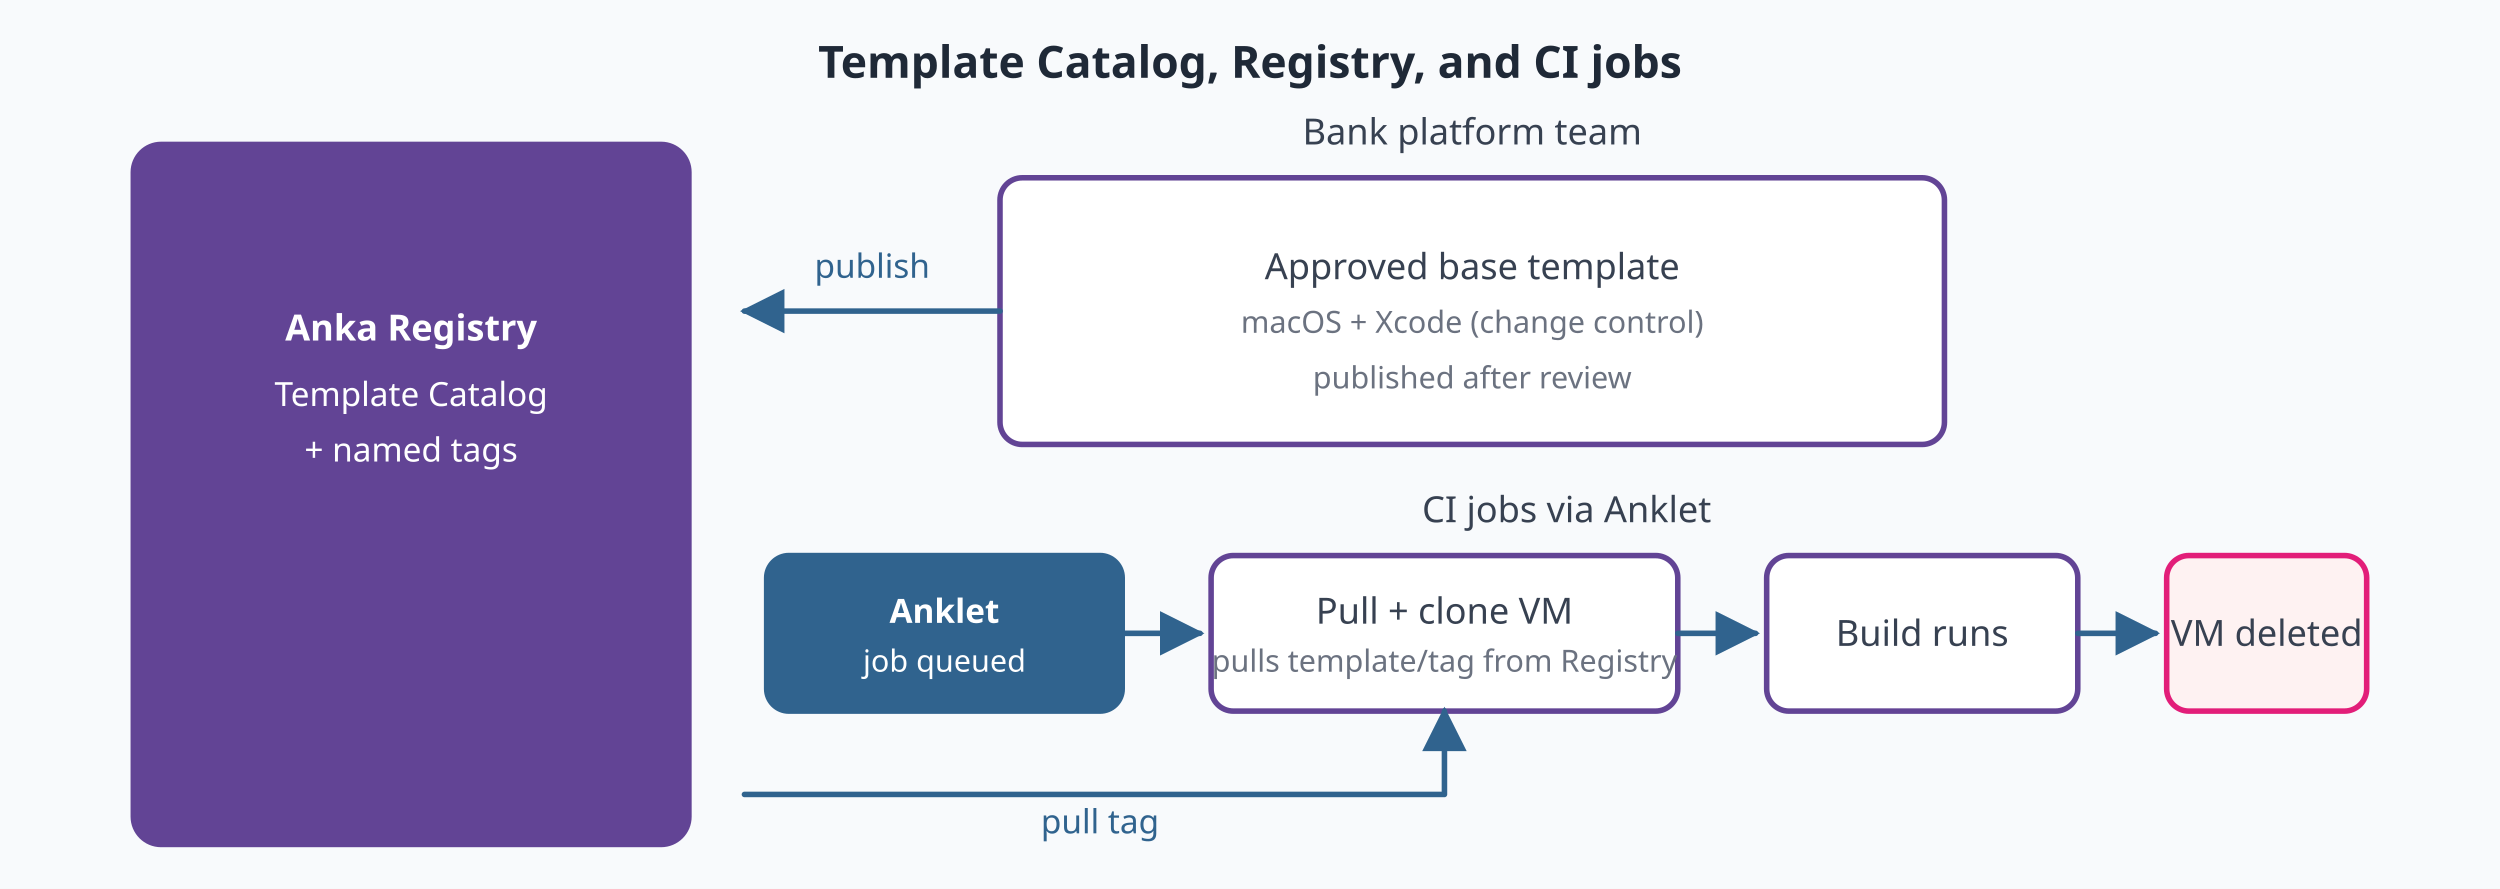
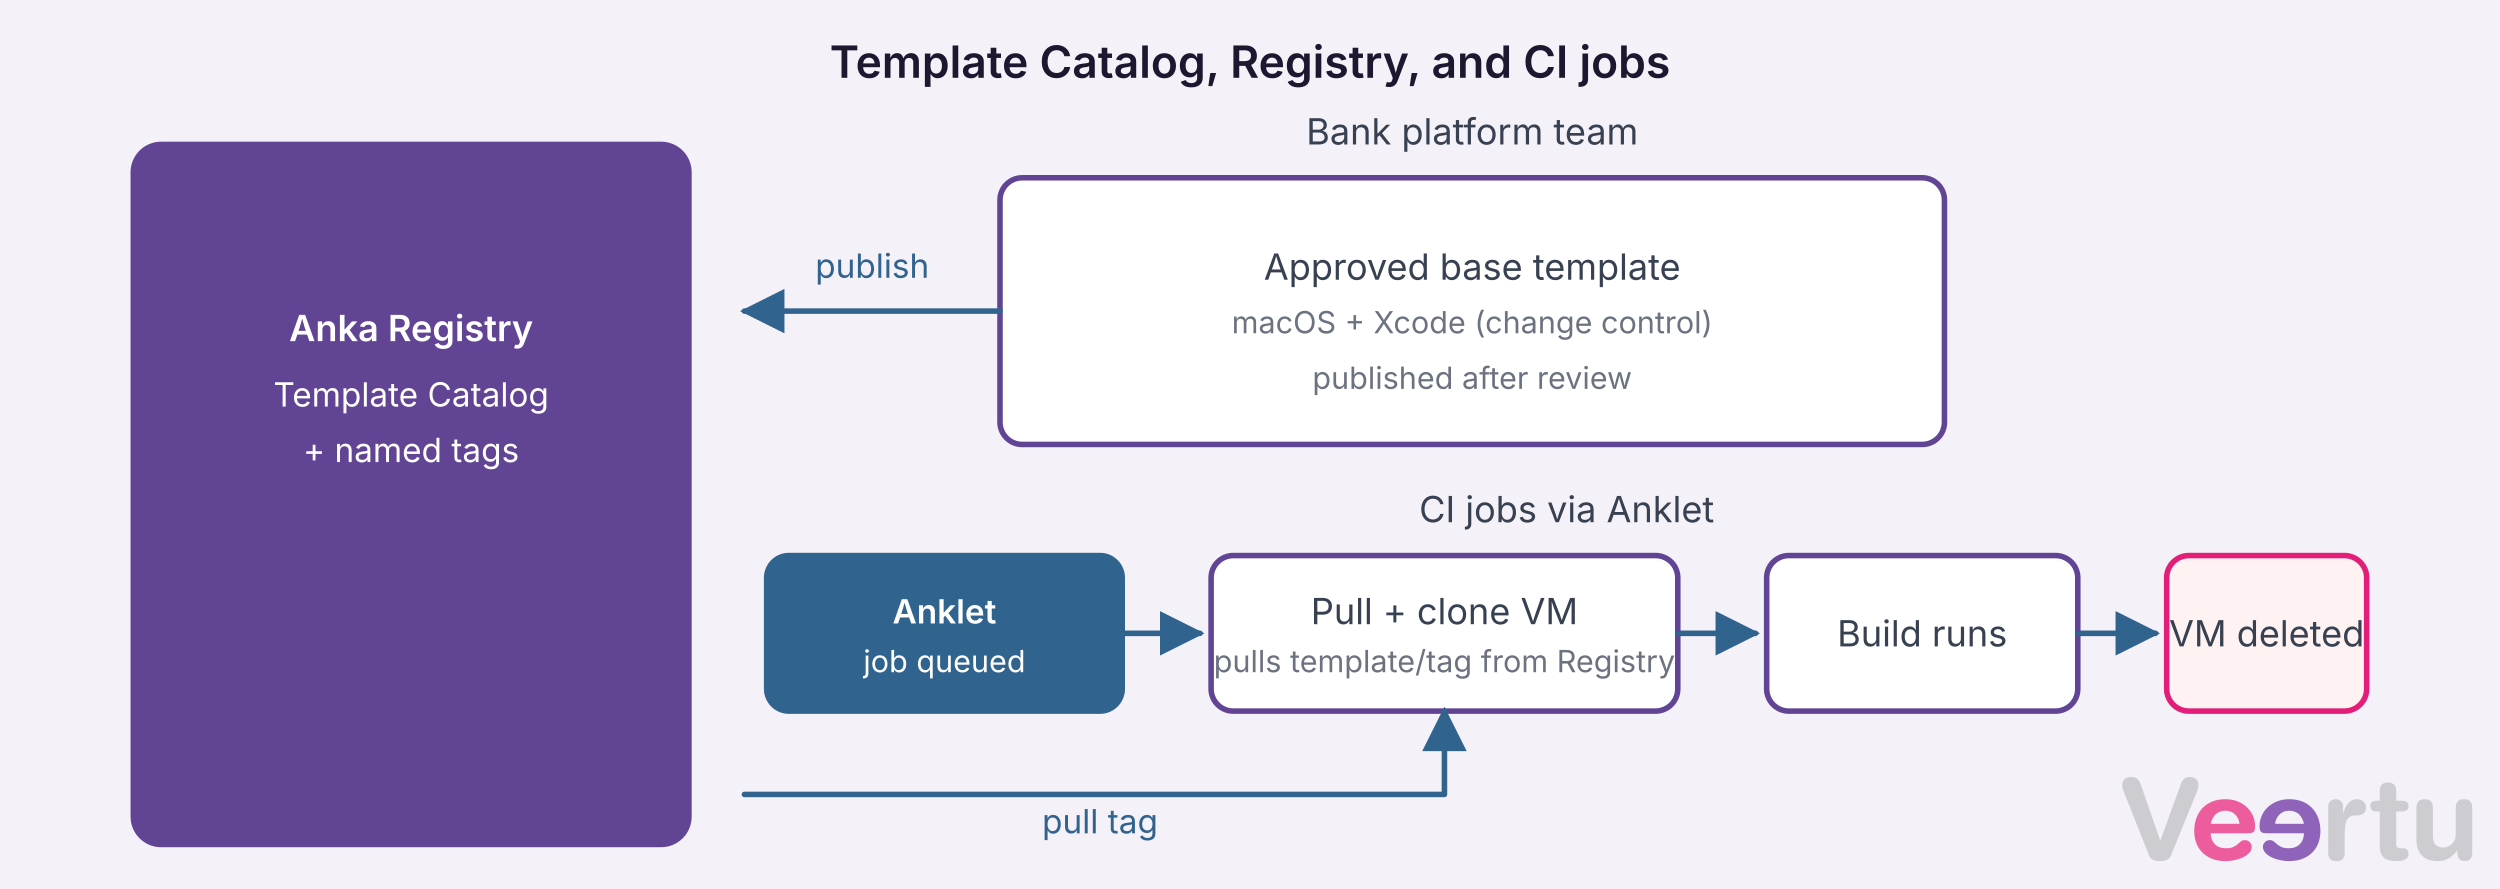
<svg xmlns="http://www.w3.org/2000/svg" viewBox="0 0 900 320" role="img" aria-label="Approved templates in Registry and Anklet job flow">
  <defs>
    <marker id="arrow" viewBox="0 0 10 10" refX="9" refY="5" markerWidth="8" markerHeight="8" orient="auto">
      <path d="M0,0 L10,5 L0,10 Z" fill="#30638E" />
    </marker>
    <style>
-       .title { font: 600 16px system-ui, sans-serif; fill: #1f2937; }
-       .section { font: 13px system-ui, sans-serif; fill: #374151; }
-       .label { font: 13px system-ui, sans-serif; fill: #374151; }
-       .small { font: 11px system-ui, sans-serif; fill: #6b7280; }
-       .edge-label { font: 12px system-ui, sans-serif; fill: #30638E; }
+       .title { font: 600 16px 'Museo Sans Rounded', system-ui, -apple-system, 'Segoe UI', sans-serif; fill: #1F1630; }
+       .section { font: 13px 'Museo Sans Rounded', system-ui, -apple-system, 'Segoe UI', sans-serif; fill: #374151; }
+       .label { font: 13px 'Museo Sans Rounded', system-ui, -apple-system, 'Segoe UI', sans-serif; fill: #374151; }
+       .small { font: 11px 'Museo Sans Rounded', system-ui, -apple-system, 'Segoe UI', sans-serif; fill: #6b7280; }
+       .edge-label { font: 12px 'Museo Sans Rounded', system-ui, -apple-system, 'Segoe UI', sans-serif; fill: #30638E; }
      .step { fill: #ffffff; stroke: #624495; stroke-width: 2; }
      .registry { fill: #624495; stroke: #624495; stroke-width: 2; }
-       .registry-text { font: 600 13px system-ui, sans-serif; fill: #ffffff; }
-       .registry-sub { font: 12px system-ui, sans-serif; fill: #ffffff; }
+       .registry-text { font: 600 13px 'Museo Sans Rounded', system-ui, -apple-system, 'Segoe UI', sans-serif; fill: #ffffff; }
+       .registry-sub { font: 12px 'Museo Sans Rounded', system-ui, -apple-system, 'Segoe UI', sans-serif; fill: #ffffff; }
      .orchestrator { fill: #30638E; stroke: #30638E; stroke-width: 2; }
-       .orch-text { font: 600 12px system-ui, sans-serif; fill: #ffffff; }
-       .orch-sub { font: 11px system-ui, sans-serif; fill: #ffffff; }
+       .orch-text { font: 600 12px 'Museo Sans Rounded', system-ui, -apple-system, 'Segoe UI', sans-serif; fill: #ffffff; }
+       .orch-sub { font: 11px 'Museo Sans Rounded', system-ui, -apple-system, 'Segoe UI', sans-serif; fill: #ffffff; }
      .end { fill: #fef2f2; stroke: #e21e79; stroke-width: 2; }
      .connector { fill: none; stroke: #30638E; stroke-width: 2; stroke-linecap: round; stroke-linejoin: round; }
    </style>
  </defs>
-   <rect width="900" height="320" fill="#f8fafc" />
+   <rect width="900" height="320" fill="#F4F1F8" />
  <text x="450" y="28" text-anchor="middle" class="title">Template Catalog, Registry, and CI jobs</text>
  <rect x="48" y="52" width="200" height="252" rx="10" class="registry" />
  <text x="148" y="118" text-anchor="middle" dominant-baseline="middle" class="registry-text">Anka Registry</text>
  <text x="148" y="142" text-anchor="middle" dominant-baseline="middle" class="registry-sub">Template Catalog</text>
  <text x="148" y="162" text-anchor="middle" dominant-baseline="middle" class="registry-sub">+ named tags</text>
  <text x="530" y="52" text-anchor="middle" class="section">Bank platform team</text>
  <rect x="360" y="64" width="340" height="96" rx="8" class="step" />
  <text x="530" y="96" text-anchor="middle" dominant-baseline="middle" class="label">Approved base template</text>
  <text x="530" y="116" text-anchor="middle" dominant-baseline="middle" class="small">macOS + Xcode (change control)</text>
  <text x="530" y="136" text-anchor="middle" dominant-baseline="middle" class="small">published after review</text>
  <line x1="360" y1="112" x2="268" y2="112" class="connector" marker-end="url(#arrow)" />
  <text x="314" y="100" text-anchor="middle" class="edge-label">publish</text>
  <text x="564" y="188" text-anchor="middle" class="section">CI jobs via Anklet</text>
  <rect x="276" y="200" width="128" height="56" rx="8" class="orchestrator" />
  <text x="340" y="220" text-anchor="middle" dominant-baseline="middle" class="orch-text">Anklet</text>
  <text x="340" y="238" text-anchor="middle" dominant-baseline="middle" class="orch-sub">job queued</text>
  <rect x="436" y="200" width="168" height="56" rx="8" class="step" />
  <text x="520" y="220" text-anchor="middle" dominant-baseline="middle" class="label">Pull + clone VM</text>
  <text x="520" y="238" text-anchor="middle" dominant-baseline="middle" class="small">pulls template/tag from Registry</text>
  <rect x="636" y="200" width="112" height="56" rx="8" class="step" />
  <text x="692" y="228" text-anchor="middle" dominant-baseline="middle" class="label">Build runs</text>
  <rect x="780" y="200" width="72" height="56" rx="8" class="end" />
  <text x="816" y="228" text-anchor="middle" dominant-baseline="middle" class="label">VM deleted</text>
  <line x1="404" y1="228" x2="432" y2="228" class="connector" marker-end="url(#arrow)" />
  <line x1="604" y1="228" x2="632" y2="228" class="connector" marker-end="url(#arrow)" />
  <line x1="748" y1="228" x2="776" y2="228" class="connector" marker-end="url(#arrow)" />
  <path d="M 268 286 H 520 V 256" class="connector" marker-end="url(#arrow)" />
  <text x="396" y="300" text-anchor="middle" class="edge-label">pull tag</text>
+   <g class="veertu-watermark" data-veertu-logo="wordmark" aria-hidden="true" pointer-events="none" opacity="0.7" transform="translate(764 279.7224) scale(0.1609177)">
+     <path fill="#BCBEC0" d="M109.755,173.78c-2.187,5.888-5.34,9.755-9.458,11.602c-4.122,1.85-9.375,2.774-15.764,2.774 c-6.392,0-11.645-0.925-15.764-2.774c-4.122-1.847-7.275-5.714-9.458-11.602L2.522,30.519C0.839,25.979,0,21.943,0,18.412 s0.587-6.471,1.766-8.828C2.94,7.233,4.54,5.341,6.558,3.909c2.018-1.427,4.288-2.435,6.81-3.027C15.89,0.297,18.412,0,20.934,0 c5.549,0,9.963,1.474,13.242,4.414c3.279,2.945,5.84,7.527,7.693,13.746l43.169,123.588h0.504L130.225,18.16 C133.922,6.053,140.395,0,149.646,0c2.522,0,5.044,0.297,7.567,0.883c2.522,0.591,4.792,1.6,6.81,3.027 c2.018,1.432,3.613,3.324,4.792,5.675c1.174,2.357,1.766,5.297,1.766,8.828s-0.843,7.567-2.522,12.107L109.755,173.78z" />
+     <path fill="#EA1D76" d="M197.904,125.858c0,9.755,2.985,17.782,8.954,24.087c5.967,6.305,14.334,9.458,25.096,9.458 c6.894,0,12.317-0.922,16.268-2.774c3.949-1.847,7.228-3.909,9.837-6.179c2.606-2.27,5.084-4.369,7.44-6.305 c2.354-1.931,5.381-2.901,9.08-2.901c4.372,0,7.984,1.558,10.845,4.666c2.858,3.113,4.288,6.35,4.288,9.71 c0,5.549-1.978,10.386-5.927,14.503c-3.951,4.122-8.828,7.485-14.629,10.089c-5.801,2.609-12.067,4.585-18.79,5.927 c-6.726,1.345-12.863,2.018-18.412,2.018c-12.95,0-23.877-1.978-32.789-5.927c-8.914-3.949-16.229-9.119-21.943-15.512 c-5.717-6.387-9.837-13.533-12.359-21.439c-2.522-7.9-3.783-15.89-3.783-23.961c0-10.759,1.597-20.511,4.792-29.258 c3.192-8.741,7.777-16.268,13.746-22.574c5.967-6.305,13.242-11.179,21.817-14.629c8.575-3.444,18.325-5.171,29.258-5.171 c10.593,0,20.009,1.726,28.249,5.171c8.237,3.45,15.217,7.99,20.934,13.62c5.714,5.636,10.047,12.067,12.989,19.295 c2.94,7.233,4.414,14.629,4.414,22.195c0,6.392-1.135,10.638-3.405,12.737c-2.27,2.104-6.518,3.153-12.737,3.153H197.904z M262.472,104.671c-1.009-8.575-4.374-15.593-10.089-21.06c-5.717-5.462-12.698-8.197-20.934-8.197 c-9.248,0-16.647,2.609-22.195,7.819c-5.549,5.215-9.332,12.359-11.35,21.439H262.472z" />
+     <path fill="#62269E" d="M323.334,125.858c-6.219,0-10.467-1.048-12.737-3.153c-2.27-2.099-3.405-6.345-3.405-12.737 c0-7.567,1.474-14.962,4.414-22.195c2.943-7.228,7.275-13.659,12.989-19.295c5.717-5.63,12.698-10.17,20.934-13.62 c8.239-3.444,17.655-5.171,28.249-5.171c10.932,0,20.682,1.726,29.258,5.171c8.575,3.45,15.85,8.323,21.817,14.629 c5.969,6.305,10.554,13.833,13.746,22.574c3.195,8.746,4.792,18.499,4.792,29.258c0,8.071-1.261,16.061-3.783,23.961 c-2.522,7.906-6.642,15.052-12.359,21.439c-5.714,6.392-13.029,11.563-21.943,15.512c-8.912,3.949-19.839,5.927-32.789,5.927 c-5.549,0-11.686-0.673-18.412-2.018c-6.723-1.343-12.989-3.318-18.79-5.927c-5.801-2.604-10.677-5.967-14.629-10.089 c-3.949-4.117-5.927-8.954-5.927-14.503c0-3.36,1.429-6.597,4.288-9.71c2.861-3.108,6.474-4.666,10.845-4.666 c3.699,0,6.726,0.969,9.08,2.901c2.357,1.936,4.834,4.036,7.44,6.305c2.609,2.27,5.888,4.332,9.837,6.179 c3.951,1.852,9.374,2.774,16.268,2.774c10.761,0,19.129-3.153,25.096-9.458c5.969-6.305,8.954-14.332,8.954-24.087H323.334z M406.566,104.671c-2.018-9.08-5.801-16.224-11.35-21.439c-5.549-5.21-12.947-7.819-22.195-7.819 c-8.237,0-15.217,2.735-20.934,8.197c-5.714,5.467-9.08,12.485-10.089,21.06H406.566z" />
+     <path fill="#BCBEC0" d="M460.85,66.838c0-5.549,1.597-9.792,4.792-12.737c3.192-2.94,7.146-4.414,11.854-4.414 c4.705,0,8.66,1.474,11.854,4.414c3.192,2.945,4.792,7.188,4.792,12.737v14.124h0.504c1.009-3.865,2.354-7.648,4.036-11.35 c1.679-3.697,3.741-7.017,6.179-9.963c2.435-2.94,5.297-5.336,8.575-7.188c3.279-1.847,7.188-2.774,11.728-2.774 c5.885,0,10.719,1.684,14.503,5.044c3.783,3.366,5.675,7.653,5.675,12.863c0,3.366-0.504,6.224-1.513,8.575 c-1.009,2.357-2.396,4.248-4.162,5.675c-1.766,1.432-3.744,2.483-5.927,3.153c-2.186,0.675-4.374,1.009-6.558,1.009h-6.558 c-7.401,0-13.076,2.987-17.025,8.954c-3.951,5.972-5.927,16.607-5.927,31.906v42.877c0,4.879-1.261,9.167-3.783,12.863 c-2.522,3.697-7.401,5.549-14.629,5.549c-7.23,0-12.107-1.852-14.629-5.549c-2.522-3.697-3.783-7.984-3.783-12.863V66.838z" />
+     <path fill="#BCBEC0" d="M576.093,77.179h-6.305c-5.213,0-8.954-1.009-11.224-3.027 c-2.27-2.018-3.405-5.044-3.405-9.08c0-4.036,1.135-7.062,3.405-9.08c2.27-2.018,6.011-3.027,11.224-3.027h6.305V30.519 c0-6.053,1.679-10.633,5.044-13.746c3.363-3.108,7.819-4.666,13.368-4.666c5.549,0,10.002,1.558,13.368,4.666 c3.363,3.113,5.044,7.693,5.044,13.746v22.448h11.098c5.381,0,9.498,0.927,12.359,2.774c2.859,1.852,4.288,4.963,4.288,9.332 c0,4.374-1.429,7.485-4.288,9.332c-2.861,1.852-6.978,2.774-12.359,2.774h-11.098v73.648c0,5.72,3.192,8.575,9.584,8.575h5.297 c4.036,0,7.188,1.096,9.458,3.279c2.27,2.189,3.405,5.215,3.405,9.08c0,10.932-8.914,16.394-26.735,16.394 c-13.454,0-23.12-2.735-29.005-8.197c-5.888-5.462-8.828-13.659-8.828-24.591V77.179z" />
+     <path fill="#BCBEC0" d="M783.009,169.744c0,5.549-1.303,10.007-3.909,13.368c-2.609,3.363-6.852,5.044-12.737,5.044 c-5.888,0-10.131-1.681-12.737-5.044c-2.609-3.36-3.909-7.819-3.909-13.368v-4.792h-0.504c-5.213,6.897-11.31,12.485-18.286,16.773 c-6.978,4.288-15.764,6.432-26.357,6.432c-5.549,0-11.098-0.757-16.647-2.27s-10.509-4.162-14.881-7.945 c-4.374-3.783-7.945-8.741-10.719-14.881c-2.774-6.135-4.162-13.911-4.162-23.33v-71.63c0-4.874,1.261-9.161,3.783-12.863 c2.522-3.697,7.398-5.549,14.629-5.549c7.228,0,12.107,1.852,14.629,5.549c2.522,3.702,3.783,7.99,3.783,12.863v64.316 c0,7.567,1.85,13.707,5.549,18.412c3.697,4.711,9.584,7.062,17.655,7.062c3.192,0,6.471-0.631,9.837-1.892 c3.363-1.261,6.39-3.153,9.08-5.675c2.688-2.522,4.876-5.588,6.558-9.206c1.679-3.613,2.522-7.693,2.522-12.233V68.099 c0-4.874,1.261-9.161,3.783-12.863c2.522-3.697,7.398-5.549,14.629-5.549c7.228,0,12.107,1.852,14.629,5.549 c2.522,3.702,3.783,7.99,3.783,12.863V169.744z" />
+   </g>
</svg>
